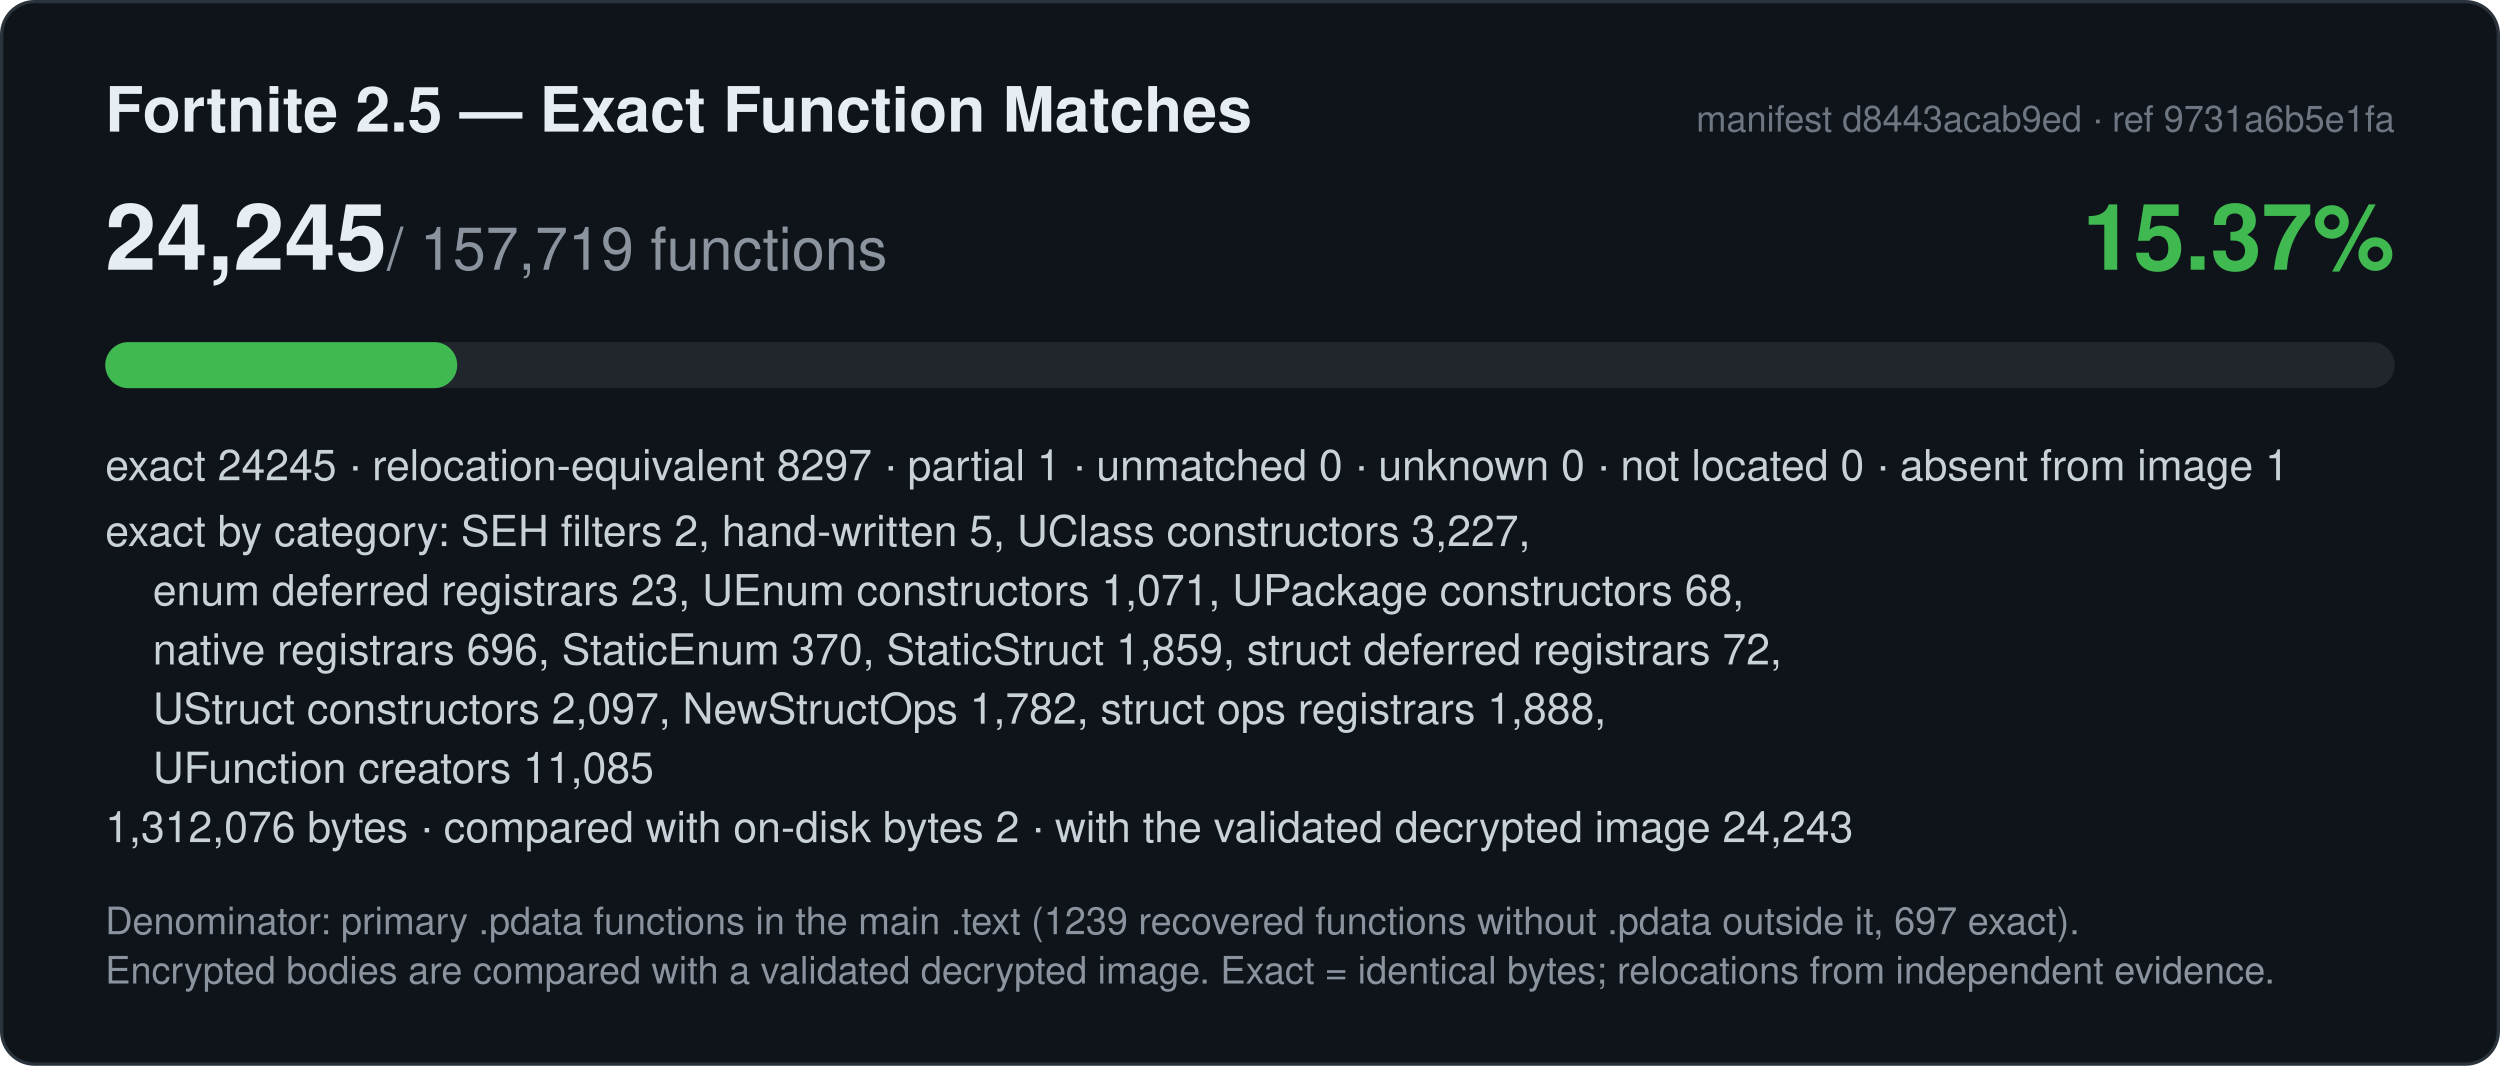
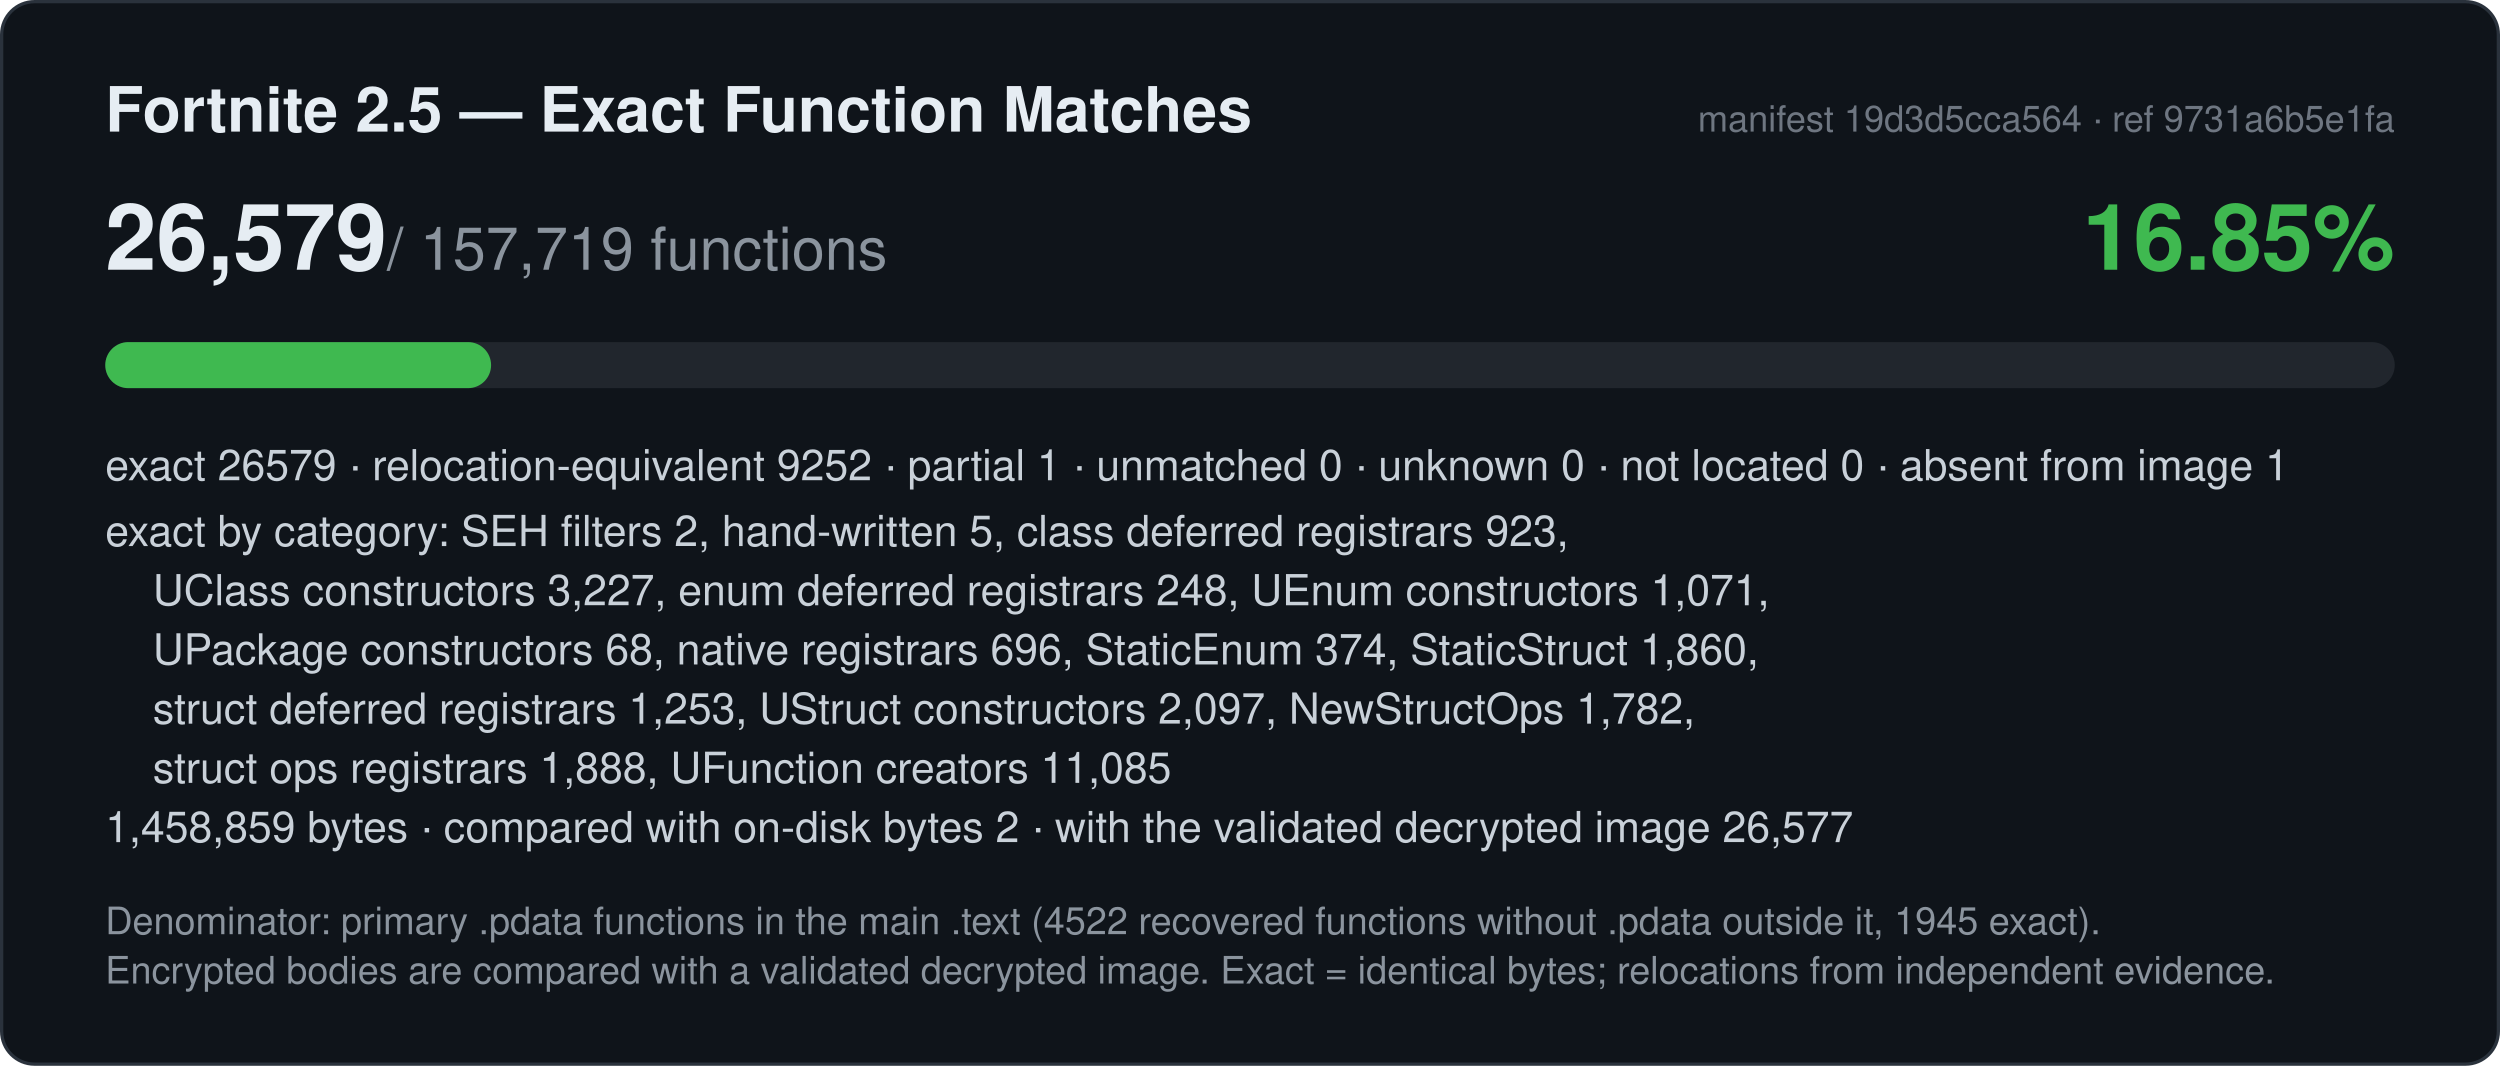
<svg xmlns="http://www.w3.org/2000/svg" width="760" height="324" viewBox="0 0 760 324" role="img" aria-labelledby="t d">
  <rect x="0.5" y="0.5" width="759" height="323" rx="10" fill="#0f141a" stroke="#2a323c" />
  <text x="32" y="40" font-family="Segoe UI, -apple-system, Helvetica, Arial, sans-serif" font-size="19" font-weight="600" fill="#e6edf3">Fortnite 2.5 — Exact Function Matches</text>
-   <text x="32" y="82" font-family="Segoe UI, -apple-system, Helvetica, Arial, sans-serif" font-size="28" font-weight="700" fill="#e6edf3">24,245<tspan font-size="18" font-weight="400" fill="#8b949e"> / 157,719 functions</tspan>
+   <text x="32" y="82" font-family="Segoe UI, -apple-system, Helvetica, Arial, sans-serif" font-size="28" font-weight="700" fill="#e6edf3">26,579<tspan font-size="18" font-weight="400" fill="#8b949e"> / 157,719 functions</tspan>
  </text>
-   <text x="728" y="82" text-anchor="end" font-family="Segoe UI, -apple-system, Helvetica, Arial, sans-serif" font-size="28" font-weight="700" fill="#3fb950">15.37%</text>
+   <text x="728" y="82" text-anchor="end" font-family="Segoe UI, -apple-system, Helvetica, Arial, sans-serif" font-size="28" font-weight="700" fill="#3fb950">16.85%</text>
  <rect x="32" y="104" width="696" height="14" rx="7" fill="#21262d" />
-   <rect x="32" y="104" width="106.991" height="14" rx="7.000" fill="#3fb950" />
-   <text x="32" y="146" font-family="Segoe UI, -apple-system, Helvetica, Arial, sans-serif" font-size="13" fill="#c9d1d9">exact 24245 · relocation-equivalent 8297 · partial 1 · unmatched 0 · unknown 0 · not located 0 · absent from image 1</text>
-   <text x="32" y="166" font-family="Segoe UI, -apple-system, Helvetica, Arial, sans-serif" font-size="13" fill="#c9d1d9" xml:space="preserve">exact by category: SEH filters 2, hand-written 5, UClass constructors 3,227,</text>
-   <text x="32" y="184" font-family="Segoe UI, -apple-system, Helvetica, Arial, sans-serif" font-size="13" fill="#c9d1d9" xml:space="preserve">    enum deferred registrars 23, UEnum constructors 1,071, UPackage constructors 68,</text>
-   <text x="32" y="202" font-family="Segoe UI, -apple-system, Helvetica, Arial, sans-serif" font-size="13" fill="#c9d1d9" xml:space="preserve">    native registrars 696, StaticEnum 370, StaticStruct 1,859, struct deferred registrars 72,</text>
-   <text x="32" y="220" font-family="Segoe UI, -apple-system, Helvetica, Arial, sans-serif" font-size="13" fill="#c9d1d9" xml:space="preserve">    UStruct constructors 2,097, NewStructOps 1,782, struct ops registrars 1,888,</text>
-   <text x="32" y="238" font-family="Segoe UI, -apple-system, Helvetica, Arial, sans-serif" font-size="13" fill="#c9d1d9" xml:space="preserve">    UFunction creators 11,085</text>
-   <text x="32" y="256" font-family="Segoe UI, -apple-system, Helvetica, Arial, sans-serif" font-size="13" fill="#c9d1d9">1,312,076 bytes · compared with on-disk bytes 2 · with the validated decrypted image 24,243</text>
-   <text x="32" y="284" font-family="Segoe UI, -apple-system, Helvetica, Arial, sans-serif" font-size="11.5" fill="#8b949e">Denominator: primary .pdata functions in the main .text (1239 recovered functions without .pdata outside it, 697 exact).</text>
+   <rect x="32" y="104" width="117.291" height="14" rx="7.000" fill="#3fb950" />
+   <text x="32" y="146" font-family="Segoe UI, -apple-system, Helvetica, Arial, sans-serif" font-size="13" fill="#c9d1d9">exact 26579 · relocation-equivalent 9252 · partial 1 · unmatched 0 · unknown 0 · not located 0 · absent from image 1</text>
+   <text x="32" y="166" font-family="Segoe UI, -apple-system, Helvetica, Arial, sans-serif" font-size="13" fill="#c9d1d9" xml:space="preserve">exact by category: SEH filters 2, hand-written 5, class deferred registrars 923,</text>
+   <text x="32" y="184" font-family="Segoe UI, -apple-system, Helvetica, Arial, sans-serif" font-size="13" fill="#c9d1d9" xml:space="preserve">    UClass constructors 3,227, enum deferred registrars 248, UEnum constructors 1,071,</text>
+   <text x="32" y="202" font-family="Segoe UI, -apple-system, Helvetica, Arial, sans-serif" font-size="13" fill="#c9d1d9" xml:space="preserve">    UPackage constructors 68, native registrars 696, StaticEnum 374, StaticStruct 1,860,</text>
+   <text x="32" y="220" font-family="Segoe UI, -apple-system, Helvetica, Arial, sans-serif" font-size="13" fill="#c9d1d9" xml:space="preserve">    struct deferred registrars 1,253, UStruct constructors 2,097, NewStructOps 1,782,</text>
+   <text x="32" y="238" font-family="Segoe UI, -apple-system, Helvetica, Arial, sans-serif" font-size="13" fill="#c9d1d9" xml:space="preserve">    struct ops registrars 1,888, UFunction creators 11,085</text>
+   <text x="32" y="256" font-family="Segoe UI, -apple-system, Helvetica, Arial, sans-serif" font-size="13" fill="#c9d1d9">1,458,859 bytes · compared with on-disk bytes 2 · with the validated decrypted image 26,577</text>
+   <text x="32" y="284" font-family="Segoe UI, -apple-system, Helvetica, Arial, sans-serif" font-size="11.5" fill="#8b949e">Denominator: primary .pdata functions in the main .text (4522 recovered functions without .pdata outside it, 1945 exact).</text>
  <text x="32" y="299" font-family="Segoe UI, -apple-system, Helvetica, Arial, sans-serif" font-size="11.5" fill="#8b949e">Encrypted bodies are compared with a validated decrypted image. Exact = identical bytes; relocations from independent evidence.</text>
-   <text x="728" y="40" text-anchor="end" font-family="Segoe UI, -apple-system, Helvetica, Arial, sans-serif" font-size="11" fill="#6e7681">manifest d8443acab9ed · ref 9731a6b5e1fa</text>
+   <text x="728" y="40" text-anchor="end" font-family="Segoe UI, -apple-system, Helvetica, Arial, sans-serif" font-size="11" fill="#6e7681">manifest 19d3d5cca564 · ref 9731a6b5e1fa</text>
</svg>
